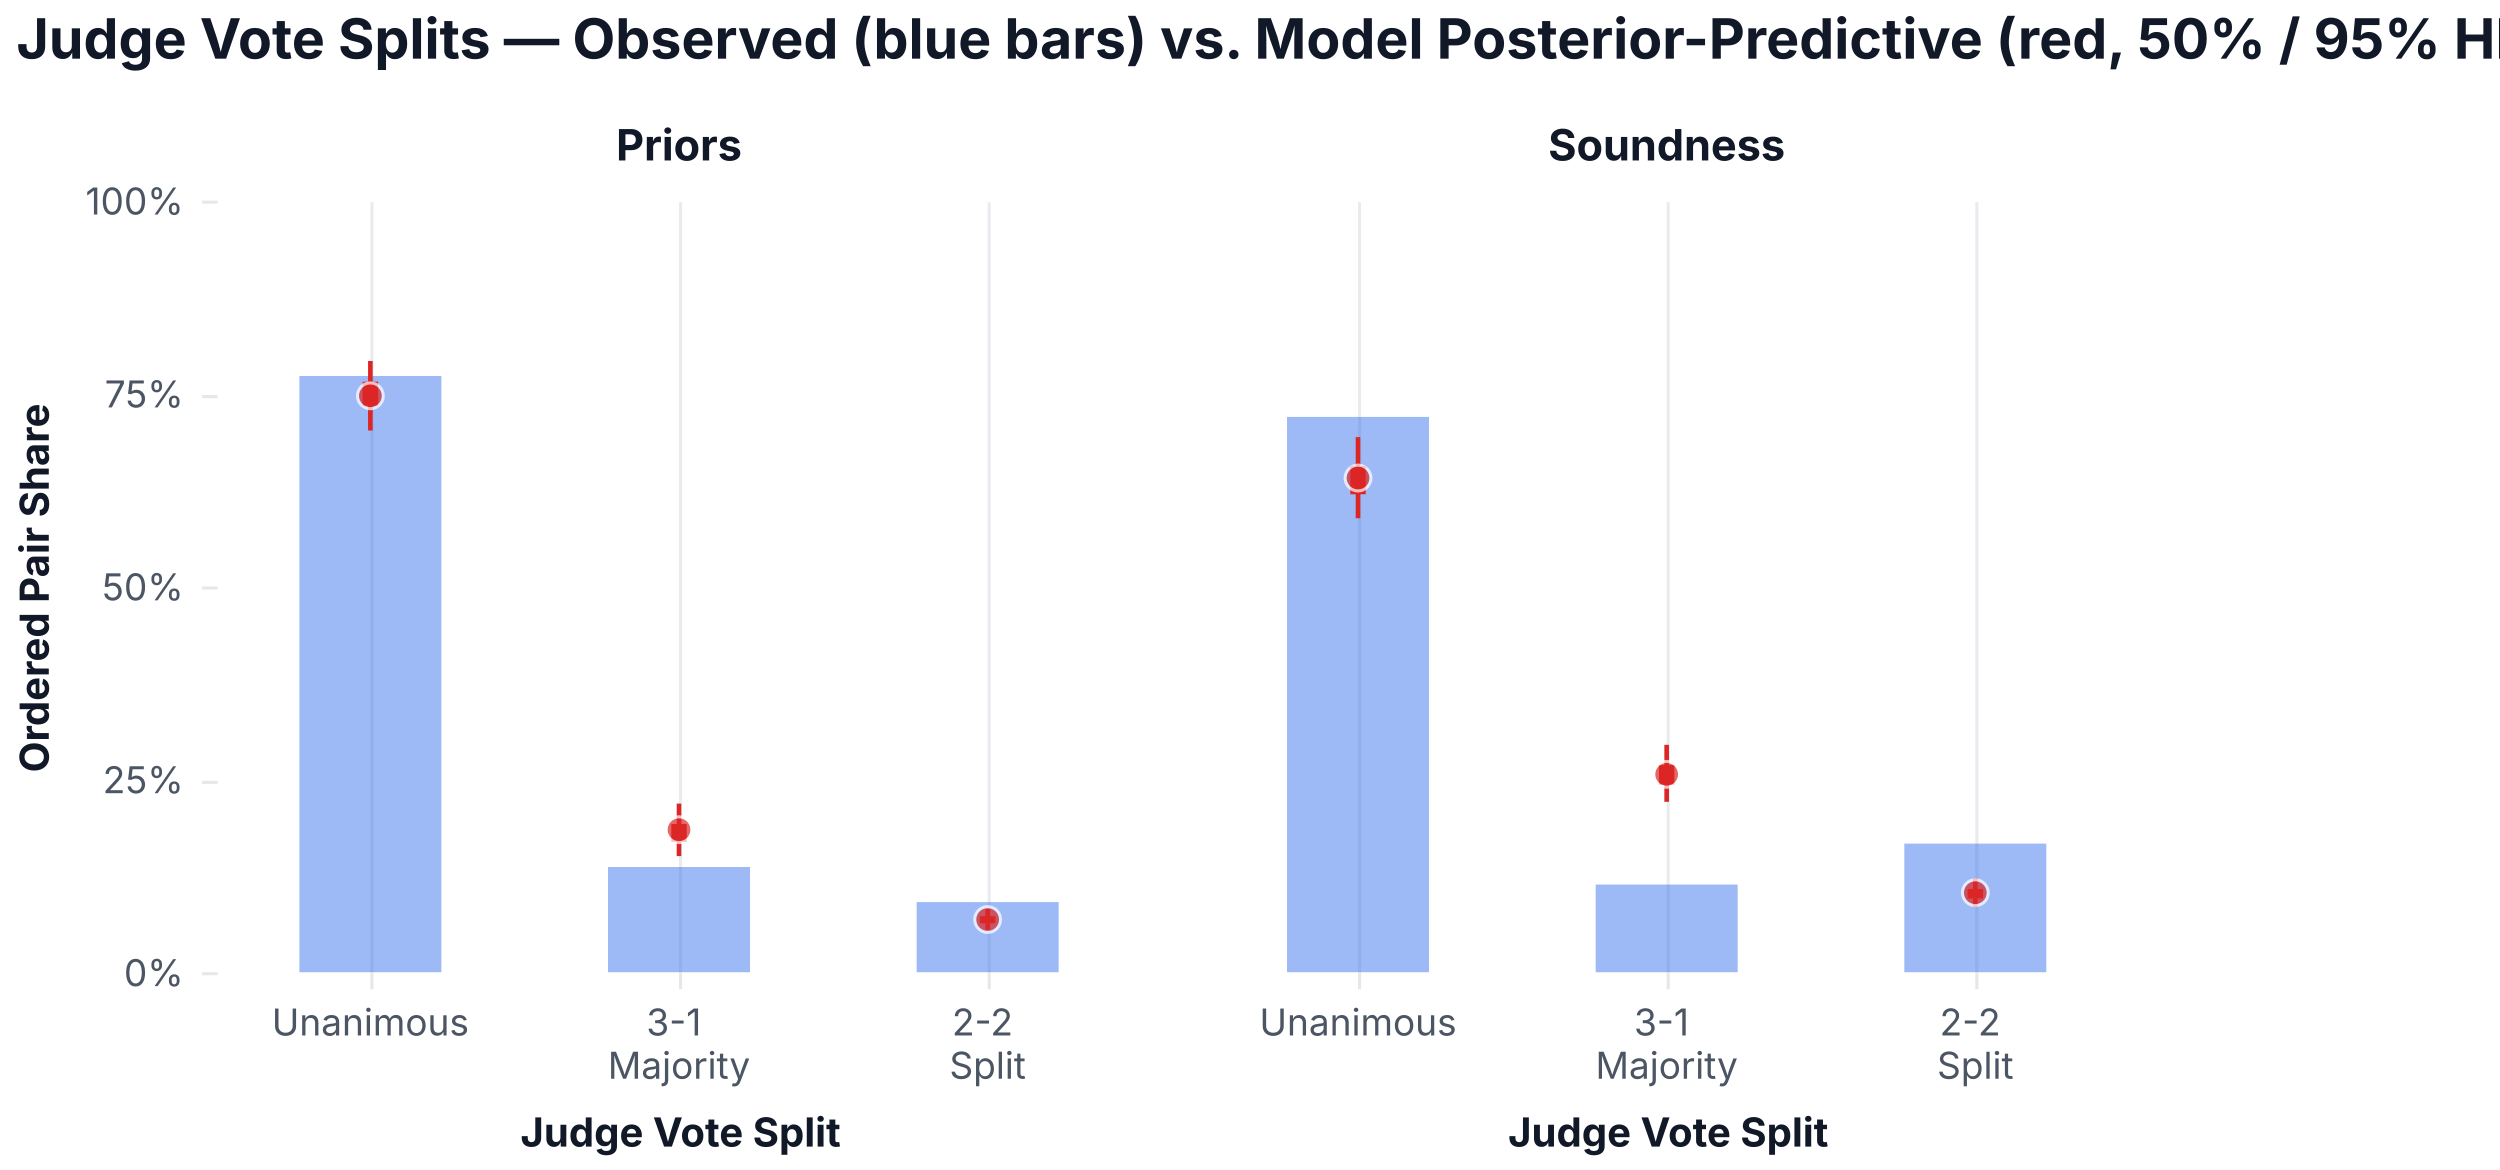
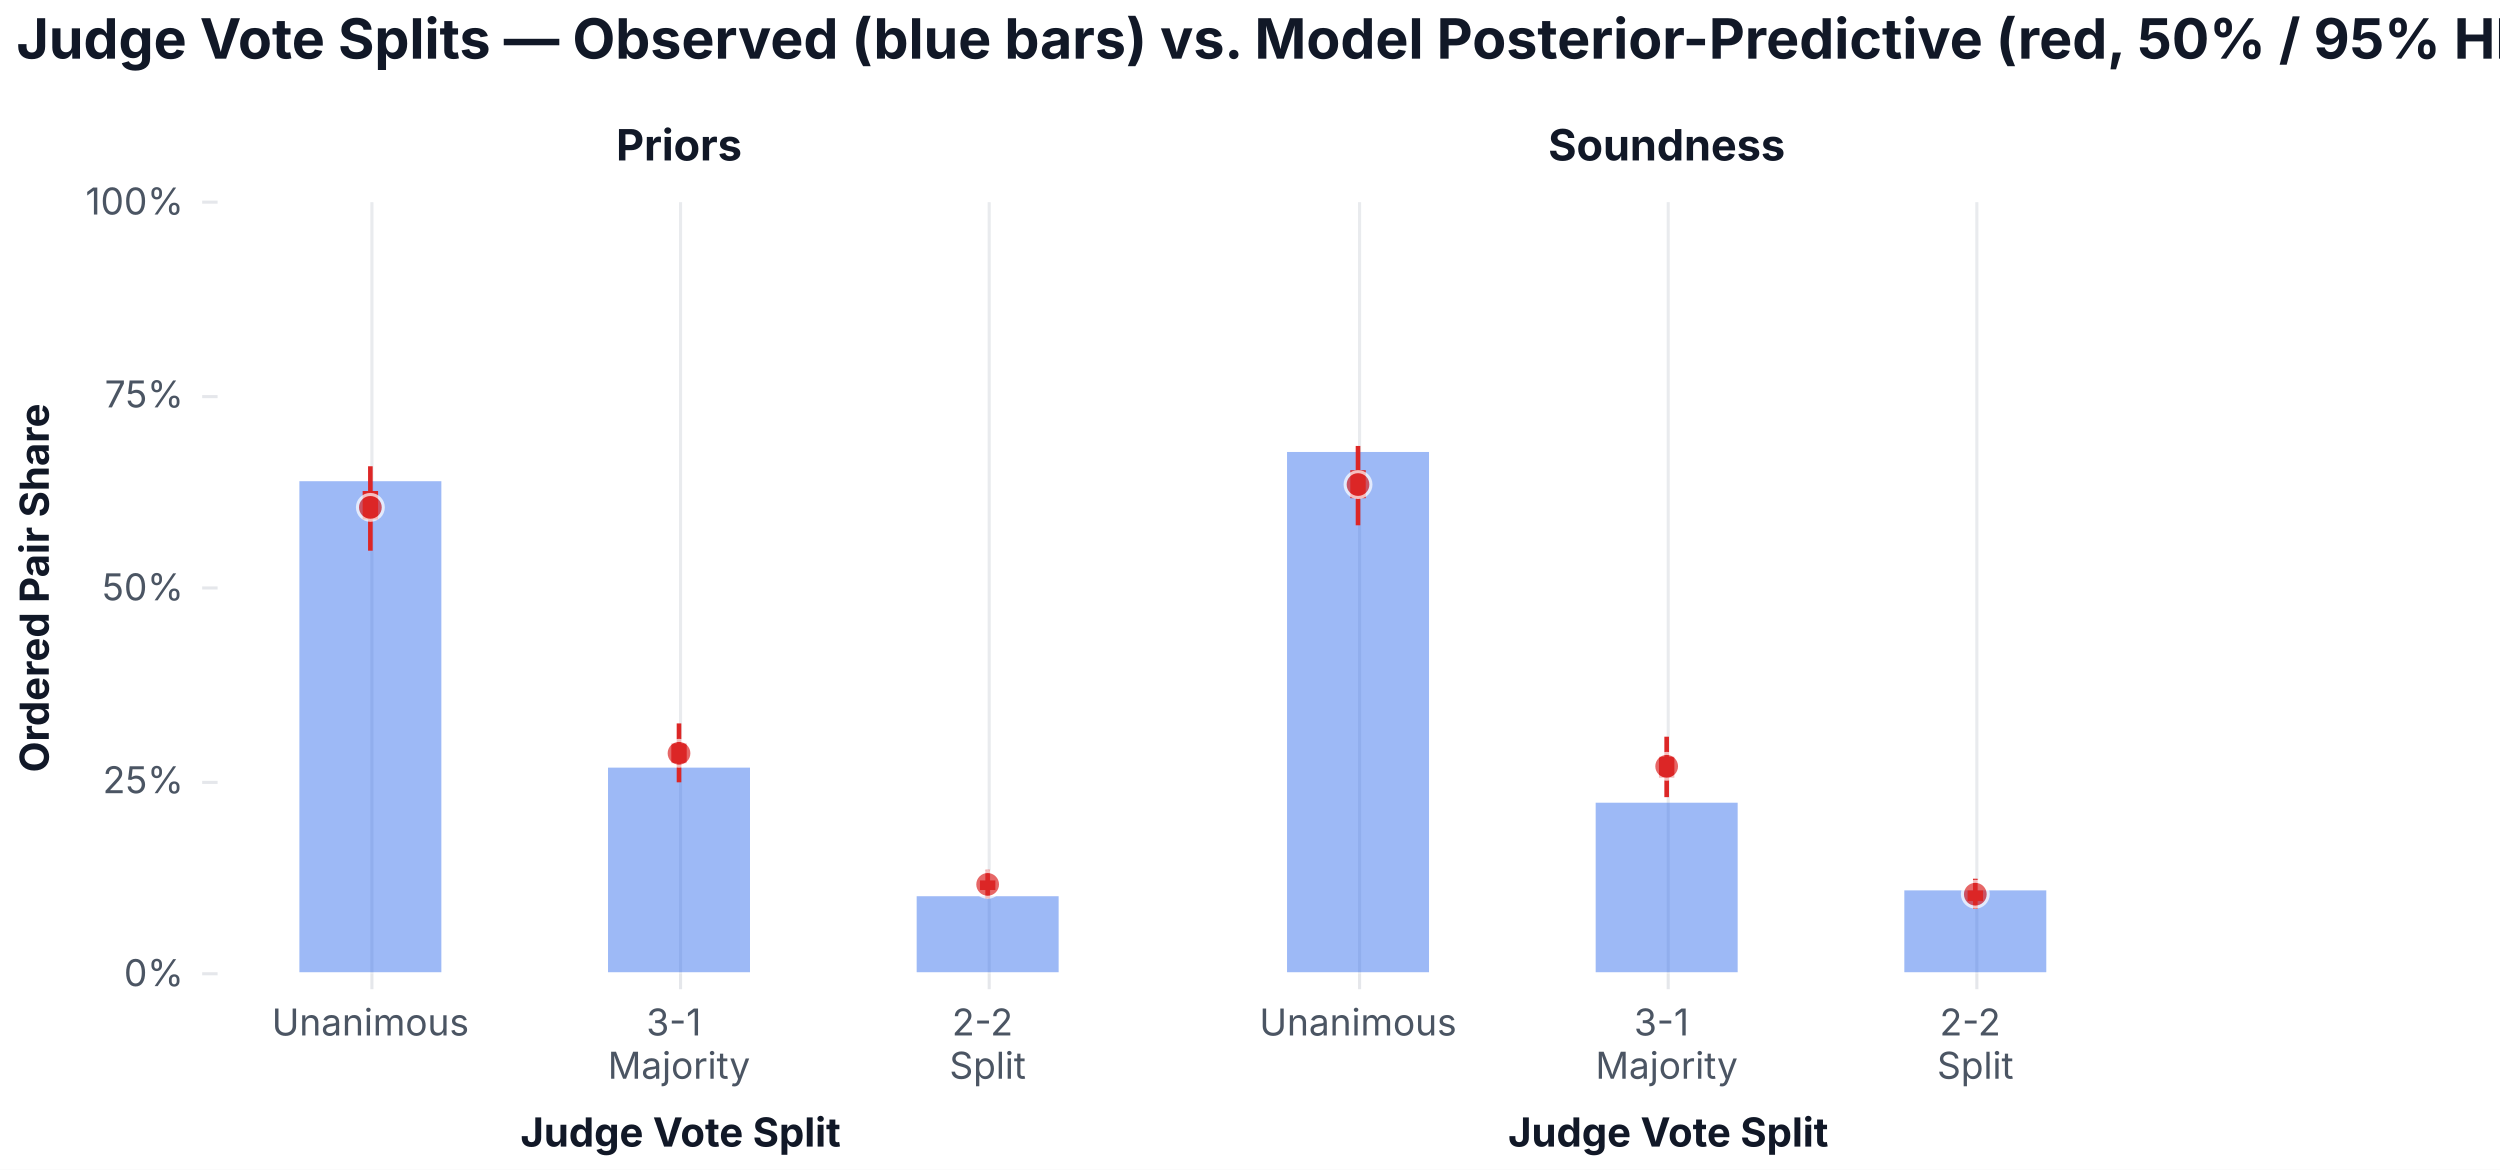
<svg xmlns="http://www.w3.org/2000/svg" version="1.1" class="marks" width="810" height="379" viewBox="0 0 810 379">
  <rect width="810" height="379" fill="white" />
  <g fill="none" stroke-miterlimit="10" transform="translate(70,65)">
    <g class="mark-group role-frame root" role="graphics-object" aria-roledescription="group mark container">
      <g transform="translate(0,0)">
        <path class="background" aria-hidden="true" d="M0,0h0v0h0Z" />
        <g>
          <g class="mark-group role-row-header row_header" role="graphics-object" aria-roledescription="group mark container">
            <g transform="translate(0,0)">
              <path class="background" aria-hidden="true" d="M0,0h0v250h0Z" />
              <g>
                <g class="mark-group role-axis" role="graphics-symbol" aria-roledescription="axis" aria-label="Y-axis titled 'Ordered Pair Share' for a linear scale with values from 0 to 100">
                  <g transform="translate(0.5,0.5)">
                    <path class="background" aria-hidden="true" d="M0,0h0v0h0Z" pointer-events="none" />
                    <g>
                      <g class="mark-rule role-axis-tick" pointer-events="none">
                        <line transform="translate(0,250)" x2="-5" y2="0" stroke="#e5e7eb" stroke-width="1" opacity="1" />
                        <line transform="translate(0,188)" x2="-5" y2="0" stroke="#e5e7eb" stroke-width="1" opacity="1" />
                        <line transform="translate(0,125)" x2="-5" y2="0" stroke="#e5e7eb" stroke-width="1" opacity="1" />
                        <line transform="translate(0,63)" x2="-5" y2="0" stroke="#e5e7eb" stroke-width="1" opacity="1" />
                        <line transform="translate(0,0)" x2="-5" y2="0" stroke="#e5e7eb" stroke-width="1" opacity="1" />
                      </g>
                      <g class="mark-text role-axis-label" pointer-events="none">
                        <text text-anchor="end" transform="translate(-11,254)" font-family="Inter, system-ui, sans-serif" font-size="12px" fill="#4b5563" opacity="1">0%</text>
                        <text text-anchor="end" transform="translate(-11,191.5)" font-family="Inter, system-ui, sans-serif" font-size="12px" fill="#4b5563" opacity="1">25%</text>
                        <text text-anchor="end" transform="translate(-11,129)" font-family="Inter, system-ui, sans-serif" font-size="12px" fill="#4b5563" opacity="1">50%</text>
                        <text text-anchor="end" transform="translate(-11,66.5)" font-family="Inter, system-ui, sans-serif" font-size="12px" fill="#4b5563" opacity="1">75%</text>
                        <text text-anchor="end" transform="translate(-11,4)" font-family="Inter, system-ui, sans-serif" font-size="12px" fill="#4b5563" opacity="1">100%</text>
                      </g>
                      <g class="mark-text role-axis-title" pointer-events="none">
                        <text text-anchor="middle" transform="translate(-51.69141,125) rotate(-90) translate(0,-3)" font-family="Inter, system-ui, sans-serif" font-size="13px" font-weight="bold" fill="#111827" opacity="1">Ordered Pair Share</text>
                      </g>
                    </g>
                    <path class="foreground" aria-hidden="true" d="" pointer-events="none" display="none" />
                  </g>
                </g>
              </g>
              <path class="foreground" aria-hidden="true" d="" display="none" />
            </g>
          </g>
          <g class="mark-group role-column-header column_header" role="graphics-object" aria-roledescription="group mark container">
            <g transform="translate(0,0)">
              <path class="background" aria-hidden="true" d="M0,0h300v0h-300Z" />
              <g>
                <g class="mark-group role-title">
                  <g transform="translate(150,-24)">
                    <path class="background" aria-hidden="true" d="M0,0h0v0h0Z" pointer-events="none" />
                    <g>
                      <g class="mark-text role-title-text" role="graphics-symbol" aria-roledescription="title" aria-label="Title text 'Priors'" pointer-events="none">
                        <text text-anchor="middle" transform="translate(0,11)" font-family="Inter, system-ui, sans-serif" font-size="14px" font-weight="bold" fill="#111827" opacity="1">Priors</text>
                      </g>
                    </g>
                    <path class="foreground" aria-hidden="true" d="" pointer-events="none" display="none" />
                  </g>
                </g>
              </g>
              <path class="foreground" aria-hidden="true" d="" display="none" />
            </g>
            <g transform="translate(320,0)">
              <path class="background" aria-hidden="true" d="M0,0h300v0h-300Z" />
              <g>
                <g class="mark-group role-title">
                  <g transform="translate(150,-24)">
                    <path class="background" aria-hidden="true" d="M0,0h0v0h0Z" pointer-events="none" />
                    <g>
                      <g class="mark-text role-title-text" role="graphics-symbol" aria-roledescription="title" aria-label="Title text 'Soundness'" pointer-events="none">
                        <text text-anchor="middle" transform="translate(0,11)" font-family="Inter, system-ui, sans-serif" font-size="14px" font-weight="bold" fill="#111827" opacity="1">Soundness</text>
                      </g>
                    </g>
                    <path class="foreground" aria-hidden="true" d="" pointer-events="none" display="none" />
                  </g>
                </g>
              </g>
              <path class="foreground" aria-hidden="true" d="" display="none" />
            </g>
          </g>
          <g class="mark-group role-column-footer column_footer" role="graphics-object" aria-roledescription="group mark container">
            <g transform="translate(0,250)">
              <path class="background" aria-hidden="true" d="M0,0h300v0h-300Z" />
              <g>
                <g class="mark-group role-axis" role="graphics-symbol" aria-roledescription="axis" aria-label="X-axis titled 'Judge Vote Split' for a discrete scale with 3 values: Unanimous, 3-1 Majority, 2-2 Split">
                  <g transform="translate(0.5,0.5)">
                    <path class="background" aria-hidden="true" d="M0,0h0v0h0Z" pointer-events="none" />
                    <g>
                      <g class="mark-rule role-axis-tick" pointer-events="none">
                        <line transform="translate(50,0)" x2="0" y2="5" stroke="#e5e7eb" stroke-width="1" opacity="1" />
                        <line transform="translate(150,0)" x2="0" y2="5" stroke="#e5e7eb" stroke-width="1" opacity="1" />
                        <line transform="translate(250,0)" x2="0" y2="5" stroke="#e5e7eb" stroke-width="1" opacity="1" />
                      </g>
                      <g class="mark-text role-axis-label" pointer-events="none">
                        <text text-anchor="middle" transform="translate(49.5,20)" font-family="Inter, system-ui, sans-serif" font-size="12px" fill="#4b5563" opacity="1">Unanimous</text>
                        <text text-anchor="middle" transform="translate(149.5,20)" font-family="Inter, system-ui, sans-serif" font-size="12px" fill="#4b5563" opacity="1">
                          <tspan>3-1</tspan>
                          <tspan x="0" dy="14">Majority</tspan>
                        </text>
                        <text text-anchor="middle" transform="translate(249.5,20)" font-family="Inter, system-ui, sans-serif" font-size="12px" fill="#4b5563" opacity="1">
                          <tspan>2-2</tspan>
                          <tspan x="0" dy="14">Split</tspan>
                        </text>
                      </g>
                      <g class="mark-text role-axis-title" pointer-events="none">
                        <text text-anchor="middle" transform="translate(150,56)" font-family="Inter, system-ui, sans-serif" font-size="13px" font-weight="bold" fill="#111827" opacity="1">Judge Vote Split</text>
                      </g>
                    </g>
                    <path class="foreground" aria-hidden="true" d="" pointer-events="none" display="none" />
                  </g>
                </g>
              </g>
              <path class="foreground" aria-hidden="true" d="" display="none" />
            </g>
            <g transform="translate(320,250)">
              <path class="background" aria-hidden="true" d="M0,0h300v0h-300Z" />
              <g>
                <g class="mark-group role-axis" role="graphics-symbol" aria-roledescription="axis" aria-label="X-axis titled 'Judge Vote Split' for a discrete scale with 3 values: Unanimous, 3-1 Majority, 2-2 Split">
                  <g transform="translate(0.5,0.5)">
                    <path class="background" aria-hidden="true" d="M0,0h0v0h0Z" pointer-events="none" />
                    <g>
                      <g class="mark-rule role-axis-tick" pointer-events="none">
                        <line transform="translate(50,0)" x2="0" y2="5" stroke="#e5e7eb" stroke-width="1" opacity="1" />
                        <line transform="translate(150,0)" x2="0" y2="5" stroke="#e5e7eb" stroke-width="1" opacity="1" />
                        <line transform="translate(250,0)" x2="0" y2="5" stroke="#e5e7eb" stroke-width="1" opacity="1" />
                      </g>
                      <g class="mark-text role-axis-label" pointer-events="none">
                        <text text-anchor="middle" transform="translate(49.5,20)" font-family="Inter, system-ui, sans-serif" font-size="12px" fill="#4b5563" opacity="1">Unanimous</text>
                        <text text-anchor="middle" transform="translate(149.5,20)" font-family="Inter, system-ui, sans-serif" font-size="12px" fill="#4b5563" opacity="1">
                          <tspan>3-1</tspan>
                          <tspan x="0" dy="14">Majority</tspan>
                        </text>
                        <text text-anchor="middle" transform="translate(249.5,20)" font-family="Inter, system-ui, sans-serif" font-size="12px" fill="#4b5563" opacity="1">
                          <tspan>2-2</tspan>
                          <tspan x="0" dy="14">Split</tspan>
                        </text>
                      </g>
                      <g class="mark-text role-axis-title" pointer-events="none">
                        <text text-anchor="middle" transform="translate(150,56)" font-family="Inter, system-ui, sans-serif" font-size="13px" font-weight="bold" fill="#111827" opacity="1">Judge Vote Split</text>
                      </g>
                    </g>
                    <path class="foreground" aria-hidden="true" d="" pointer-events="none" display="none" />
                  </g>
                </g>
              </g>
              <path class="foreground" aria-hidden="true" d="" display="none" />
            </g>
          </g>
          <g class="mark-group role-scope cell" role="graphics-object" aria-roledescription="group mark container">
            <g transform="translate(0,0)">
              <path class="background" aria-hidden="true" d="M0,0h300v250h-300Z" />
              <g>
                <g class="mark-group role-axis" aria-hidden="true">
                  <g transform="translate(0.5,250.5)">
                    <path class="background" aria-hidden="true" d="M0,0h0v0h0Z" pointer-events="none" />
                    <g>
                      <g class="mark-rule role-axis-grid" pointer-events="none">
                        <line transform="translate(50,-250)" x2="0" y2="250" stroke="#e5e7eb" stroke-opacity="0.85" stroke-width="1" opacity="1" />
                        <line transform="translate(150,-250)" x2="0" y2="250" stroke="#e5e7eb" stroke-opacity="0.85" stroke-width="1" opacity="1" />
                        <line transform="translate(250,-250)" x2="0" y2="250" stroke="#e5e7eb" stroke-opacity="0.85" stroke-width="1" opacity="1" />
                      </g>
                    </g>
                    <path class="foreground" aria-hidden="true" d="" pointer-events="none" display="none" />
                  </g>
                </g>
                <g class="mark-rect role-mark child_layer_0_marks" role="graphics-object" aria-roledescription="rect mark container">
-                   <path aria-label="Judge Vote Split: Unanimous; Ordered Pair Share: 77.2727272727" role="graphics-symbol" aria-roledescription="bar" d="M27,56.818h46v193.182h-46Z" fill="#2563eb" opacity="0.45" />
-                   <path aria-label="Judge Vote Split: 3-1 Majority; Ordered Pair Share: 13.6363636364" role="graphics-symbol" aria-roledescription="bar" d="M127,215.909h46v34.091h-46Z" fill="#2563eb" opacity="0.45" />
-                   <path aria-label="Judge Vote Split: 2-2 Split; Ordered Pair Share: 9.09090909091" role="graphics-symbol" aria-roledescription="bar" d="M227,227.273h46v22.727h-46Z" fill="#2563eb" opacity="0.45" />
+                   <path aria-label="Judge Vote Split: Unanimous; Ordered Pair Share: 63.6363636364" role="graphics-symbol" aria-roledescription="bar" d="M27,90.909h46v159.091h-46Z" fill="#2563eb" opacity="0.45" />
+                   <path aria-label="Judge Vote Split: 3-1 Majority; Ordered Pair Share: 26.5151515152" role="graphics-symbol" aria-roledescription="bar" d="M127,183.712h46v66.288h-46Z" fill="#2563eb" opacity="0.45" />
+                   <path aria-label="Judge Vote Split: 2-2 Split; Ordered Pair Share: 9.84848484848" role="graphics-symbol" aria-roledescription="bar" d="M227,225.379h46v24.621h-46Z" fill="#2563eb" opacity="0.45" />
                </g>
                <g class="mark-rule role-mark child_layer_1_marks" role="graphics-object" aria-roledescription="rule mark container">
-                   <line aria-label="Judge Vote Split: Unanimous; lo95: 70.2052663733; hi95: 79.2153352863" role="graphics-symbol" aria-roledescription="rule mark" transform="translate(50,74.48683)" x2="0" y2="-22.525" stroke="#dc2626" stroke-width="1.5" />
-                   <line aria-label="Judge Vote Split: 3-1 Majority; lo95: 15.0497851328; hi95: 21.8525560935" role="graphics-symbol" aria-roledescription="rule mark" transform="translate(150,212.3755)" x2="0" y2="-17.007" stroke="#dc2626" stroke-width="1.5" />
-                   <line aria-label="Judge Vote Split: 2-2 Split; lo95: 5.49830856977; hi95: 8.18268868134" role="graphics-symbol" aria-roledescription="rule mark" transform="translate(250,236.2542)" x2="0" y2="-6.711" stroke="#dc2626" stroke-width="1.5" />
+                   <line aria-label="Judge Vote Split: Unanimous; lo95: 54.6263693408; hi95: 65.5737783619" role="graphics-symbol" aria-roledescription="rule mark" transform="translate(50,113.4341)" x2="0" y2="-27.369" stroke="#dc2626" stroke-width="1.5" />
+                   <line aria-label="Judge Vote Split: 3-1 Majority; lo95: 24.6103706125; hi95: 32.2469522088" role="graphics-symbol" aria-roledescription="rule mark" transform="translate(150,188.4741)" x2="0" y2="-19.091" stroke="#dc2626" stroke-width="1.5" />
+                   <line aria-label="Judge Vote Split: 2-2 Split; lo95: 9.57103958577; hi95: 13.2725776346" role="graphics-symbol" aria-roledescription="rule mark" transform="translate(250,226.0724)" x2="0" y2="-9.254" stroke="#dc2626" stroke-width="1.5" />
                </g>
                <g class="mark-rule role-mark child_layer_2_marks" role="graphics-object" aria-roledescription="rule mark container">
-                   <line aria-label="Judge Vote Split: Unanimous; lo50: 73.4184591306; hi50: 76.5290662939" role="graphics-symbol" aria-roledescription="rule mark" transform="translate(50,66.45385)" x2="0" y2="-7.777" stroke="#dc2626" stroke-width="5" />
-                   <line aria-label="Judge Vote Split: 3-1 Majority; lo50: 16.9030822289; hi50: 19.2109408434" role="graphics-symbol" aria-roledescription="rule mark" transform="translate(150,207.7423)" x2="0" y2="-5.77" stroke="#dc2626" stroke-width="5" />
-                   <line aria-label="Judge Vote Split: 2-2 Split; lo50: 6.34022912938; hi50: 7.26819762744" role="graphics-symbol" aria-roledescription="rule mark" transform="translate(250,234.1494)" x2="0" y2="-2.32" stroke="#dc2626" stroke-width="5" />
+                   <line aria-label="Judge Vote Split: Unanimous; lo50: 58.6831286053; hi50: 62.366108347" role="graphics-symbol" aria-roledescription="rule mark" transform="translate(50,103.2922)" x2="0" y2="-9.207" stroke="#dc2626" stroke-width="5" />
+                   <line aria-label="Judge Vote Split: 3-1 Majority; lo50: 27.0898845782; hi50: 29.6673384307" role="graphics-symbol" aria-roledescription="rule mark" transform="translate(150,182.2753)" x2="0" y2="-6.444" stroke="#dc2626" stroke-width="5" />
+                   <line aria-label="Judge Vote Split: 2-2 Split; lo50: 10.6536135215; hi50: 11.8987577455" role="graphics-symbol" aria-roledescription="rule mark" transform="translate(250,223.366)" x2="0" y2="-3.113" stroke="#dc2626" stroke-width="5" />
                </g>
                <g class="mark-symbol role-mark child_layer_3_marks" role="graphics-object" aria-roledescription="symbol mark container">
-                   <path aria-label="Judge Vote Split: Unanimous; pp_mean: 74.7023663712" role="graphics-symbol" aria-roledescription="point" transform="translate(50,63.24408)" d="M4.183,0A4.183,4.183,0,1,1,-4.183,0A4.183,4.183,0,1,1,4.183,0" fill="#dc2626" stroke="white" stroke-width="1" opacity="0.7" />
-                   <path aria-label="Judge Vote Split: 3-1 Majority; pp_mean: 18.4695198533" role="graphics-symbol" aria-roledescription="point" transform="translate(150,203.8262)" d="M4.183,0A4.183,4.183,0,1,1,-4.183,0A4.183,4.183,0,1,1,4.183,0" fill="#dc2626" stroke="white" stroke-width="1" opacity="0.7" />
-                   <path aria-label="Judge Vote Split: 2-2 Split; pp_mean: 6.82811377553" role="graphics-symbol" aria-roledescription="point" transform="translate(250,232.9297)" d="M4.183,0A4.183,4.183,0,1,1,-4.183,0A4.183,4.183,0,1,1,4.183,0" fill="#dc2626" stroke="white" stroke-width="1" opacity="0.7" />
+                   <path aria-label="Judge Vote Split: Unanimous; pp_mean: 60.2441758349" role="graphics-symbol" aria-roledescription="point" transform="translate(50,99.38956)" d="M4.183,0A4.183,4.183,0,1,1,-4.183,0A4.183,4.183,0,1,1,4.183,0" fill="#dc2626" stroke="white" stroke-width="1" opacity="0.7" />
+                   <path aria-label="Judge Vote Split: 3-1 Majority; pp_mean: 28.3746706716" role="graphics-symbol" aria-roledescription="point" transform="translate(150,179.0633)" d="M4.183,0A4.183,4.183,0,1,1,-4.183,0A4.183,4.183,0,1,1,4.183,0" fill="#dc2626" stroke="white" stroke-width="1" opacity="0.7" />
+                   <path aria-label="Judge Vote Split: 2-2 Split; pp_mean: 11.3811534935" role="graphics-symbol" aria-roledescription="point" transform="translate(250,221.5471)" d="M4.183,0A4.183,4.183,0,1,1,-4.183,0A4.183,4.183,0,1,1,4.183,0" fill="#dc2626" stroke="white" stroke-width="1" opacity="0.7" />
                </g>
              </g>
              <path class="foreground" aria-hidden="true" d="" display="none" />
            </g>
            <g transform="translate(320,0)">
              <path class="background" aria-hidden="true" d="M0,0h300v250h-300Z" />
              <g>
                <g class="mark-group role-axis" aria-hidden="true">
                  <g transform="translate(0.5,250.5)">
                    <path class="background" aria-hidden="true" d="M0,0h0v0h0Z" pointer-events="none" />
                    <g>
                      <g class="mark-rule role-axis-grid" pointer-events="none">
                        <line transform="translate(50,-250)" x2="0" y2="250" stroke="#e5e7eb" stroke-opacity="0.85" stroke-width="1" opacity="1" />
                        <line transform="translate(150,-250)" x2="0" y2="250" stroke="#e5e7eb" stroke-opacity="0.85" stroke-width="1" opacity="1" />
                        <line transform="translate(250,-250)" x2="0" y2="250" stroke="#e5e7eb" stroke-opacity="0.85" stroke-width="1" opacity="1" />
                      </g>
                    </g>
                    <path class="foreground" aria-hidden="true" d="" pointer-events="none" display="none" />
                  </g>
                </g>
                <g class="mark-rect role-mark child_layer_0_marks" role="graphics-object" aria-roledescription="rect mark container">
-                   <path aria-label="Judge Vote Split: Unanimous; Ordered Pair Share: 71.9696969697" role="graphics-symbol" aria-roledescription="bar" d="M27,70.076h46v179.924h-46Z" fill="#2563eb" opacity="0.45" />
-                   <path aria-label="Judge Vote Split: 3-1 Majority; Ordered Pair Share: 11.3636363636" role="graphics-symbol" aria-roledescription="bar" d="M127,221.591h46v28.409h-46Z" fill="#2563eb" opacity="0.45" />
-                   <path aria-label="Judge Vote Split: 2-2 Split; Ordered Pair Share: 16.6666666667" role="graphics-symbol" aria-roledescription="bar" d="M227,208.333h46v41.667h-46Z" fill="#2563eb" opacity="0.45" />
+                   <path aria-label="Judge Vote Split: Unanimous; Ordered Pair Share: 67.4242424242" role="graphics-symbol" aria-roledescription="bar" d="M27,81.439h46v168.561h-46Z" fill="#2563eb" opacity="0.45" />
+                   <path aria-label="Judge Vote Split: 3-1 Majority; Ordered Pair Share: 21.9696969697" role="graphics-symbol" aria-roledescription="bar" d="M127,195.076h46v54.924h-46Z" fill="#2563eb" opacity="0.45" />
+                   <path aria-label="Judge Vote Split: 2-2 Split; Ordered Pair Share: 10.6060606061" role="graphics-symbol" aria-roledescription="bar" d="M227,223.485h46v26.515h-46Z" fill="#2563eb" opacity="0.45" />
                </g>
                <g class="mark-rule role-mark child_layer_1_marks" role="graphics-object" aria-roledescription="rule mark container">
-                   <line aria-label="Judge Vote Split: Unanimous; lo95: 58.8384747884; hi95: 69.3536940227" role="graphics-symbol" aria-roledescription="rule mark" transform="translate(50,102.9038)" x2="0" y2="-26.288" stroke="#dc2626" stroke-width="1.5" />
-                   <line aria-label="Judge Vote Split: 3-1 Majority; lo95: 22.0847616314; hi95: 29.4711095317" role="graphics-symbol" aria-roledescription="rule mark" transform="translate(150,194.7881)" x2="0" y2="-18.466" stroke="#dc2626" stroke-width="1.5" />
-                   <line aria-label="Judge Vote Split: 2-2 Split; lo95: 8.46171544645; hi95: 12.1284015685" role="graphics-symbol" aria-roledescription="rule mark" transform="translate(250,228.8457)" x2="0" y2="-9.167" stroke="#dc2626" stroke-width="1.5" />
+                   <line aria-label="Judge Vote Split: Unanimous; lo95: 57.9213658973; hi95: 68.204440717" role="graphics-symbol" aria-roledescription="rule mark" transform="translate(50,105.1966)" x2="0" y2="-25.708" stroke="#dc2626" stroke-width="1.5" />
+                   <line aria-label="Judge Vote Split: 3-1 Majority; lo95: 22.6902729482; hi95: 30.5235753737" role="graphics-symbol" aria-roledescription="rule mark" transform="translate(150,193.2743)" x2="0" y2="-19.583" stroke="#dc2626" stroke-width="1.5" />
+                   <line aria-label="Judge Vote Split: 2-2 Split; lo95: 8.20230087502; hi95: 12.1175959893" role="graphics-symbol" aria-roledescription="rule mark" transform="translate(250,229.4942)" x2="0" y2="-9.788" stroke="#dc2626" stroke-width="1.5" />
                </g>
                <g class="mark-rule role-mark child_layer_2_marks" role="graphics-object" aria-roledescription="rule mark container">
-                   <line aria-label="Judge Vote Split: Unanimous; lo50: 61.9432371524; hi50: 65.5899787606" role="graphics-symbol" aria-roledescription="rule mark" transform="translate(50,95.14191)" x2="0" y2="-9.117" stroke="#dc2626" stroke-width="5" />
-                   <line aria-label="Judge Vote Split: 3-1 Majority; lo50: 24.296877576; hi50: 26.8477900061" role="graphics-symbol" aria-roledescription="rule mark" transform="translate(150,189.2578)" x2="0" y2="-6.377" stroke="#dc2626" stroke-width="5" />
-                   <line aria-label="Judge Vote Split: 2-2 Split; lo50: 9.55397160856; hi50: 10.7875514092" role="graphics-symbol" aria-roledescription="rule mark" transform="translate(250,226.1151)" x2="0" y2="-3.084" stroke="#dc2626" stroke-width="5" />
+                   <line aria-label="Judge Vote Split: Unanimous; lo50: 61.4312652367; hi50: 65.0621605297" role="graphics-symbol" aria-roledescription="rule mark" transform="translate(50,96.42184)" x2="0" y2="-9.077" stroke="#dc2626" stroke-width="5" />
+                   <line aria-label="Judge Vote Split: 3-1 Majority; lo50: 25.2041068707; hi50: 27.9362241333" role="graphics-symbol" aria-roledescription="rule mark" transform="translate(150,186.9897)" x2="0" y2="-6.83" stroke="#dc2626" stroke-width="5" />
+                   <line aria-label="Judge Vote Split: 2-2 Split; lo50: 9.21801046727; hi50: 10.5976514491" role="graphics-symbol" aria-roledescription="rule mark" transform="translate(250,226.955)" x2="0" y2="-3.449" stroke="#dc2626" stroke-width="5" />
                </g>
                <g class="mark-symbol role-mark child_layer_3_marks" role="graphics-object" aria-roledescription="symbol mark container">
-                   <path aria-label="Judge Vote Split: Unanimous; pp_mean: 64.0481299226" role="graphics-symbol" aria-roledescription="point" transform="translate(50,89.87968)" d="M4.183,0A4.183,4.183,0,1,1,-4.183,0A4.183,4.183,0,1,1,4.183,0" fill="#dc2626" stroke="white" stroke-width="1" opacity="0.7" />
-                   <path aria-label="Judge Vote Split: 3-1 Majority; pp_mean: 25.6469502658" role="graphics-symbol" aria-roledescription="point" transform="translate(150,185.8826)" d="M4.183,0A4.183,4.183,0,1,1,-4.183,0A4.183,4.183,0,1,1,4.183,0" fill="#dc2626" stroke="white" stroke-width="1" opacity="0.7" />
-                   <path aria-label="Judge Vote Split: 2-2 Split; pp_mean: 10.3049198116" role="graphics-symbol" aria-roledescription="point" transform="translate(250,224.2377)" d="M4.183,0A4.183,4.183,0,1,1,-4.183,0A4.183,4.183,0,1,1,4.183,0" fill="#dc2626" stroke="white" stroke-width="1" opacity="0.7" />
+                   <path aria-label="Judge Vote Split: Unanimous; pp_mean: 63.201373185" role="graphics-symbol" aria-roledescription="point" transform="translate(50,91.99657)" d="M4.183,0A4.183,4.183,0,1,1,-4.183,0A4.183,4.183,0,1,1,4.183,0" fill="#dc2626" stroke="white" stroke-width="1" opacity="0.7" />
+                   <path aria-label="Judge Vote Split: 3-1 Majority; pp_mean: 26.6871332412" role="graphics-symbol" aria-roledescription="point" transform="translate(150,183.2822)" d="M4.183,0A4.183,4.183,0,1,1,-4.183,0A4.183,4.183,0,1,1,4.183,0" fill="#dc2626" stroke="white" stroke-width="1" opacity="0.7" />
+                   <path aria-label="Judge Vote Split: 2-2 Split; pp_mean: 10.1114935739" role="graphics-symbol" aria-roledescription="point" transform="translate(250,224.7213)" d="M4.183,0A4.183,4.183,0,1,1,-4.183,0A4.183,4.183,0,1,1,4.183,0" fill="#dc2626" stroke="white" stroke-width="1" opacity="0.7" />
                </g>
              </g>
              <path class="foreground" aria-hidden="true" d="" display="none" />
            </g>
          </g>
          <g class="mark-group role-title">
            <g transform="translate(-64.69141,-60)">
              <path class="background" aria-hidden="true" d="M0,0h0v0h0Z" pointer-events="none" />
              <g>
                <g class="mark-text role-title-text" role="graphics-symbol" aria-roledescription="title" aria-label="Title text 'Judge Vote Splits — Observed (blue bars) vs. Model Posterior-Predictive (red, 50% / 95% HDI)'" pointer-events="none">
                  <text text-anchor="start" transform="translate(0,14)" font-family="Inter, system-ui, sans-serif" font-size="18px" font-weight="bold" fill="#111827" opacity="1">Judge Vote Splits — Observed (blue bars) vs. Model Posterior-Predictive (red, 50% / 95% HDI)</text>
                </g>
              </g>
              <path class="foreground" aria-hidden="true" d="" pointer-events="none" display="none" />
            </g>
          </g>
        </g>
        <path class="foreground" aria-hidden="true" d="" display="none" />
      </g>
    </g>
  </g>
</svg>
